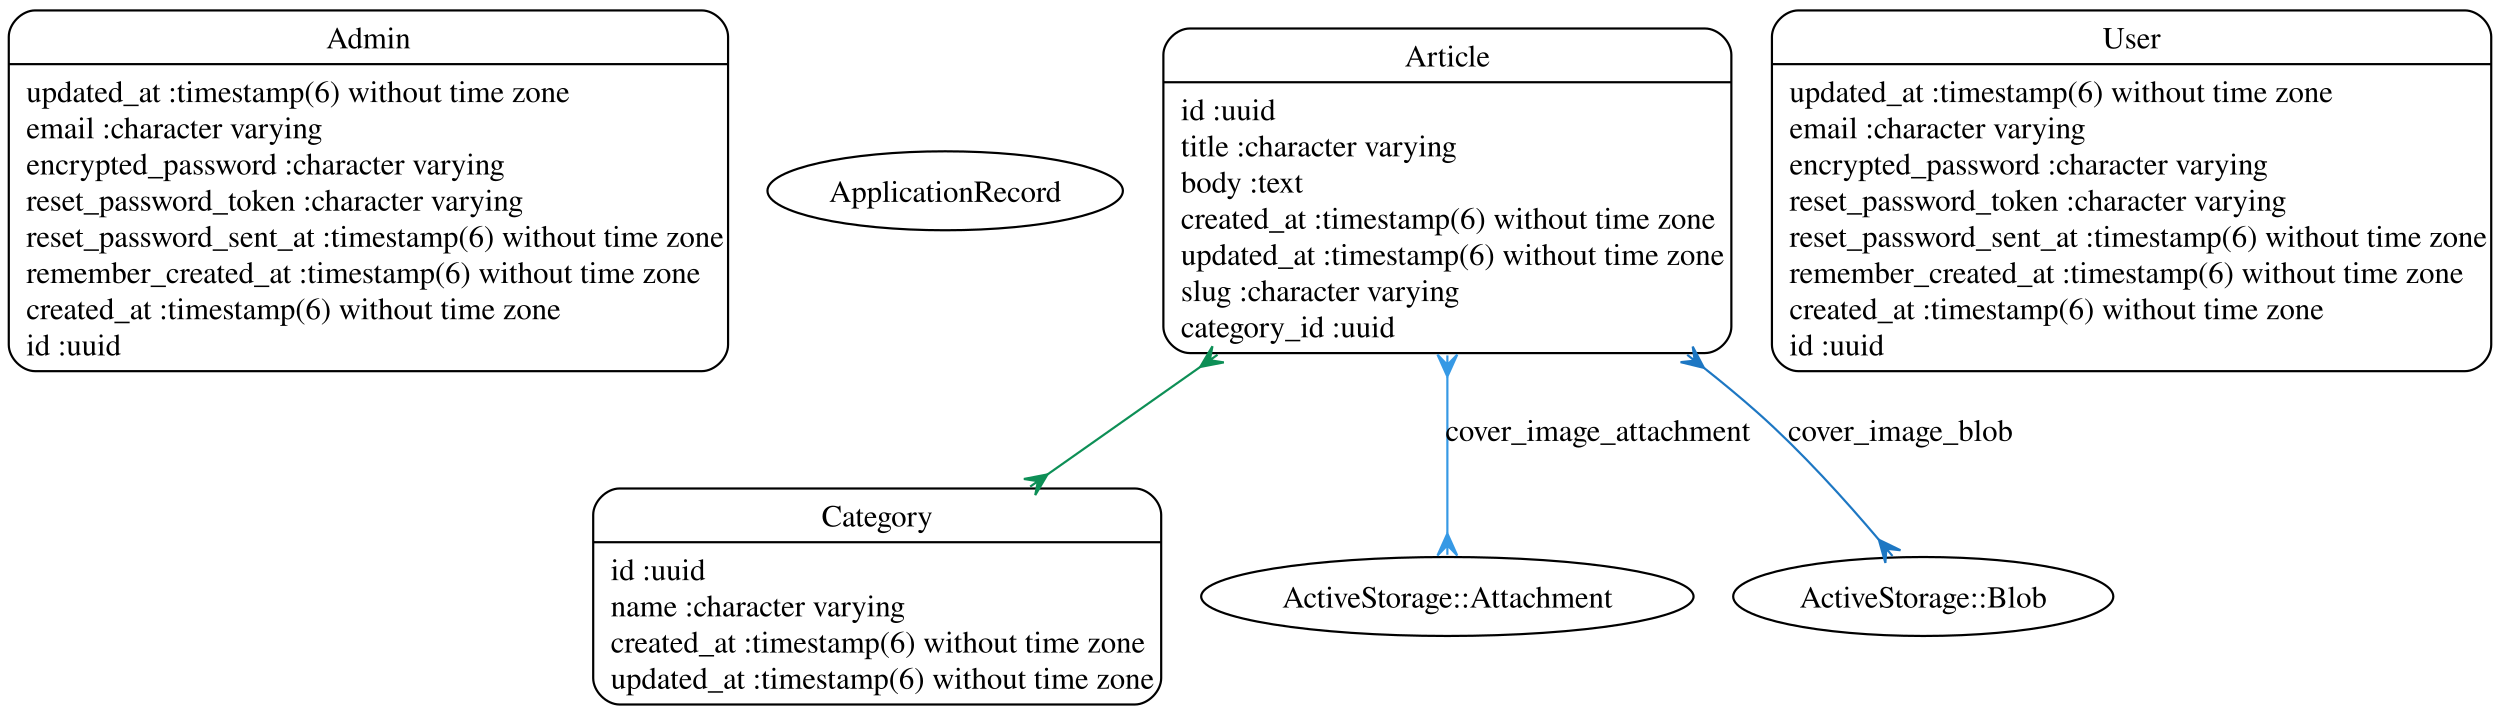
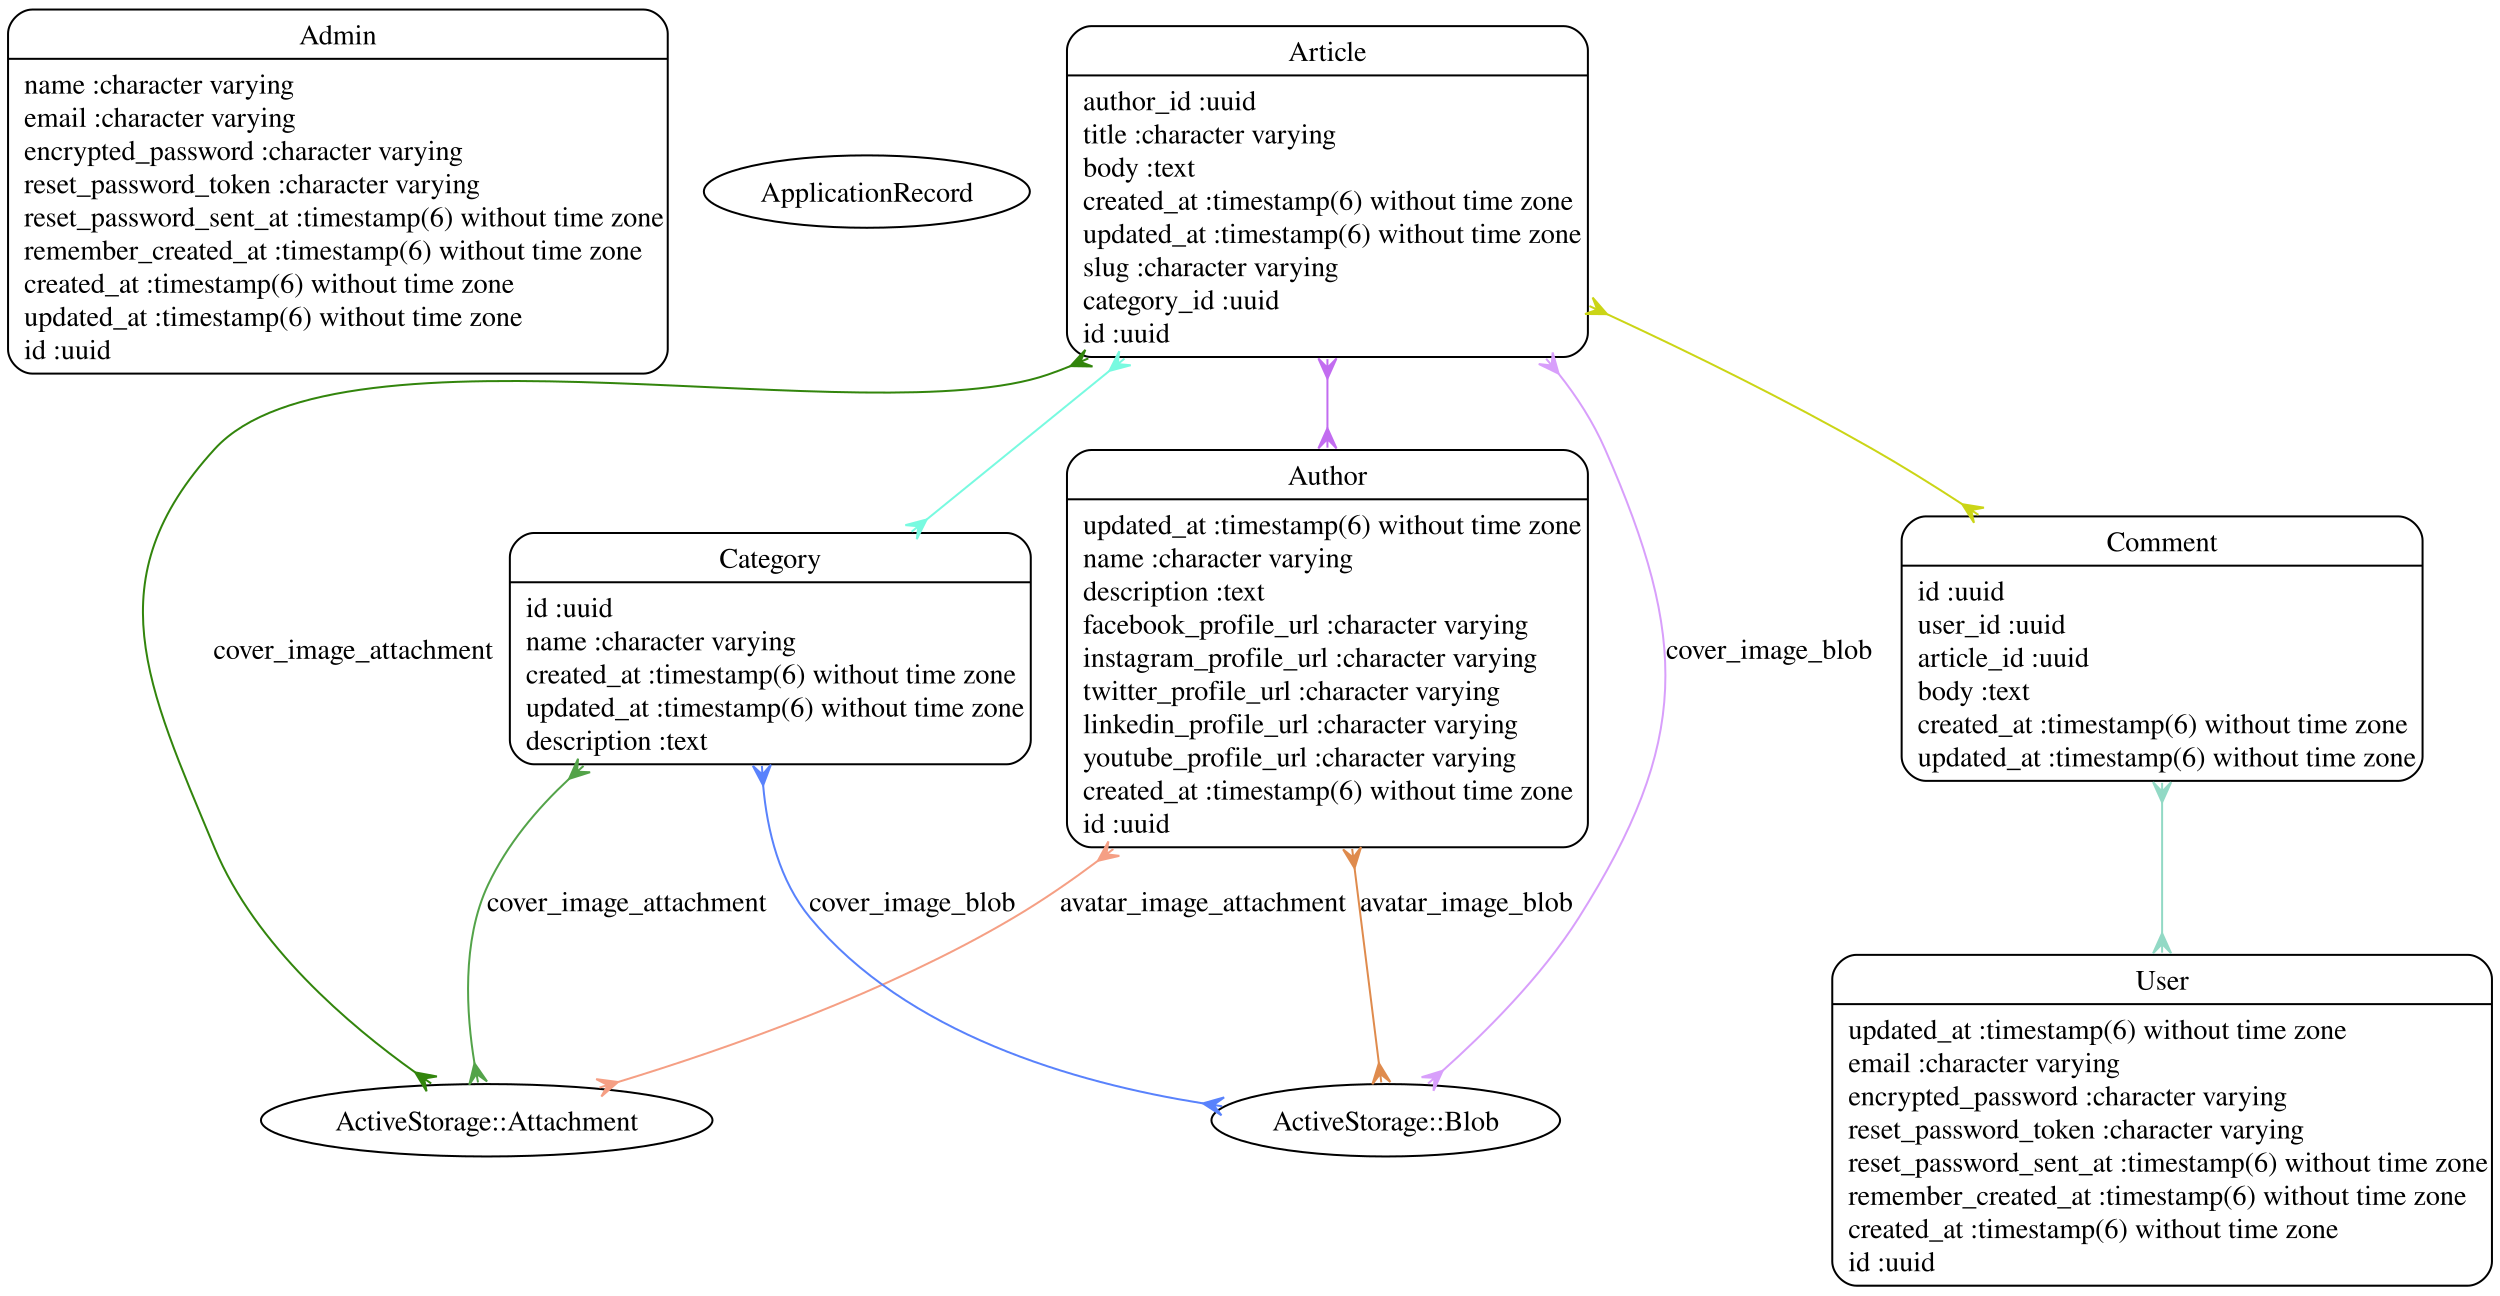
- <svg xmlns="http://www.w3.org/2000/svg" width="1140pt" height="326pt" viewBox="0.00 0.00 1140.00 325.50">
-   <g id="graph0" class="graph" transform="scale(1 1) rotate(0) translate(4 321.5)">
-     <polygon fill="none" stroke="none" points="-4,4 -4,-321.5 1136,-321.5 1136,4 -4,4" />
+ <svg xmlns="http://www.w3.org/2000/svg" width="1243pt" height="644pt" viewBox="0.00 0.00 1243.00 643.50">
+   <g id="graph0" class="graph" transform="scale(1 1) rotate(0) translate(4 639.5)">
+     <polygon fill="none" stroke="none" points="-4,4 -4,-639.5 1239,-639.5 1239,4 -4,4" />
    <g id="node1" class="node">
-       <path fill="none" stroke="black" d="M12,-152.5C12,-152.5 316,-152.5 316,-152.5 322,-152.5 328,-158.5 328,-164.5 328,-164.5 328,-305 328,-305 328,-311 322,-317 316,-317 316,-317 12,-317 12,-317 6,-317 0,-311 0,-305 0,-305 0,-164.5 0,-164.5 0,-158.5 6,-152.5 12,-152.5" />
-       <text text-anchor="middle" x="164" y="-299.7" font-family="Times,serif" font-size="14.00">Admin</text>
-       <polyline fill="none" stroke="black" points="0,-292.5 328,-292.5" />
-       <text text-anchor="start" x="8" y="-275.2" font-family="Times,serif" font-size="14.00">updated_at :timestamp(6) without time zone</text>
-       <text text-anchor="start" x="8" y="-258.7" font-family="Times,serif" font-size="14.00">email :character varying</text>
-       <text text-anchor="start" x="8" y="-242.2" font-family="Times,serif" font-size="14.00">encrypted_password :character varying</text>
-       <text text-anchor="start" x="8" y="-225.7" font-family="Times,serif" font-size="14.00">reset_password_token :character varying</text>
-       <text text-anchor="start" x="8" y="-209.2" font-family="Times,serif" font-size="14.00">reset_password_sent_at :timestamp(6) without time zone</text>
-       <text text-anchor="start" x="8" y="-192.7" font-family="Times,serif" font-size="14.00">remember_created_at :timestamp(6) without time zone</text>
-       <text text-anchor="start" x="8" y="-176.2" font-family="Times,serif" font-size="14.00">created_at :timestamp(6) without time zone</text>
-       <text text-anchor="start" x="8" y="-159.7" font-family="Times,serif" font-size="14.00">id :uuid</text>
+       <path fill="none" stroke="black" d="M12,-454C12,-454 316,-454 316,-454 322,-454 328,-460 328,-466 328,-466 328,-623 328,-623 328,-629 322,-635 316,-635 316,-635 12,-635 12,-635 6,-635 0,-629 0,-623 0,-623 0,-466 0,-466 0,-460 6,-454 12,-454" />
+       <text text-anchor="middle" x="164" y="-617.7" font-family="Times,serif" font-size="14.00">Admin</text>
+       <polyline fill="none" stroke="black" points="0,-610.5 328,-610.5" />
+       <text text-anchor="start" x="8" y="-593.2" font-family="Times,serif" font-size="14.00">name :character varying</text>
+       <text text-anchor="start" x="8" y="-576.7" font-family="Times,serif" font-size="14.00">email :character varying</text>
+       <text text-anchor="start" x="8" y="-560.2" font-family="Times,serif" font-size="14.00">encrypted_password :character varying</text>
+       <text text-anchor="start" x="8" y="-543.7" font-family="Times,serif" font-size="14.00">reset_password_token :character varying</text>
+       <text text-anchor="start" x="8" y="-527.2" font-family="Times,serif" font-size="14.00">reset_password_sent_at :timestamp(6) without time zone</text>
+       <text text-anchor="start" x="8" y="-510.7" font-family="Times,serif" font-size="14.00">remember_created_at :timestamp(6) without time zone</text>
+       <text text-anchor="start" x="8" y="-494.2" font-family="Times,serif" font-size="14.00">created_at :timestamp(6) without time zone</text>
+       <text text-anchor="start" x="8" y="-477.7" font-family="Times,serif" font-size="14.00">updated_at :timestamp(6) without time zone</text>
+       <text text-anchor="start" x="8" y="-461.2" font-family="Times,serif" font-size="14.00">id :uuid</text>
    </g>
    <g id="node2" class="node">
-       <ellipse fill="none" stroke="black" cx="427" cy="-234.75" rx="81.04" ry="18" />
-       <text text-anchor="middle" x="427" y="-229.7" font-family="Times,serif" font-size="14.00">ApplicationRecord</text>
+       <ellipse fill="none" stroke="black" cx="427" cy="-544.5" rx="81.04" ry="18" />
+       <text text-anchor="middle" x="427" y="-539.45" font-family="Times,serif" font-size="14.00">ApplicationRecord</text>
    </g>
    <g id="node3" class="node">
-       <path fill="none" stroke="black" d="M538.5,-160.75C538.5,-160.75 773.5,-160.75 773.5,-160.75 779.5,-160.75 785.5,-166.75 785.5,-172.75 785.5,-172.75 785.5,-296.75 785.5,-296.75 785.5,-302.75 779.5,-308.75 773.5,-308.75 773.5,-308.75 538.5,-308.75 538.5,-308.75 532.5,-308.75 526.5,-302.75 526.5,-296.75 526.5,-296.75 526.5,-172.75 526.5,-172.75 526.5,-166.75 532.5,-160.75 538.5,-160.75" />
-       <text text-anchor="middle" x="656" y="-291.45" font-family="Times,serif" font-size="14.00">Article</text>
-       <polyline fill="none" stroke="black" points="526.5,-284.25 785.5,-284.25" />
-       <text text-anchor="start" x="534.5" y="-266.95" font-family="Times,serif" font-size="14.00">id :uuid</text>
-       <text text-anchor="start" x="534.5" y="-250.45" font-family="Times,serif" font-size="14.00">title :character varying</text>
-       <text text-anchor="start" x="534.5" y="-233.95" font-family="Times,serif" font-size="14.00">body :text</text>
-       <text text-anchor="start" x="534.5" y="-217.45" font-family="Times,serif" font-size="14.00">created_at :timestamp(6) without time zone</text>
-       <text text-anchor="start" x="534.5" y="-200.95" font-family="Times,serif" font-size="14.00">updated_at :timestamp(6) without time zone</text>
-       <text text-anchor="start" x="534.5" y="-184.45" font-family="Times,serif" font-size="14.00">slug :character varying</text>
-       <text text-anchor="start" x="534.5" y="-167.95" font-family="Times,serif" font-size="14.00">category_id :uuid</text>
+       <path fill="none" stroke="black" d="M538.5,-462.25C538.5,-462.25 773.5,-462.25 773.5,-462.25 779.5,-462.25 785.5,-468.25 785.5,-474.25 785.5,-474.25 785.5,-614.75 785.5,-614.75 785.5,-620.75 779.5,-626.75 773.5,-626.75 773.5,-626.75 538.5,-626.75 538.5,-626.75 532.5,-626.75 526.5,-620.75 526.5,-614.75 526.5,-614.75 526.5,-474.25 526.5,-474.25 526.5,-468.25 532.5,-462.25 538.5,-462.25" />
+       <text text-anchor="middle" x="656" y="-609.45" font-family="Times,serif" font-size="14.00">Article</text>
+       <polyline fill="none" stroke="black" points="526.5,-602.25 785.5,-602.25" />
+       <text text-anchor="start" x="534.5" y="-584.95" font-family="Times,serif" font-size="14.00">author_id :uuid</text>
+       <text text-anchor="start" x="534.5" y="-568.45" font-family="Times,serif" font-size="14.00">title :character varying</text>
+       <text text-anchor="start" x="534.5" y="-551.95" font-family="Times,serif" font-size="14.00">body :text</text>
+       <text text-anchor="start" x="534.5" y="-535.45" font-family="Times,serif" font-size="14.00">created_at :timestamp(6) without time zone</text>
+       <text text-anchor="start" x="534.5" y="-518.95" font-family="Times,serif" font-size="14.00">updated_at :timestamp(6) without time zone</text>
+       <text text-anchor="start" x="534.5" y="-502.45" font-family="Times,serif" font-size="14.00">slug :character varying</text>
+       <text text-anchor="start" x="534.5" y="-485.95" font-family="Times,serif" font-size="14.00">category_id :uuid</text>
+       <text text-anchor="start" x="534.5" y="-469.45" font-family="Times,serif" font-size="14.00">id :uuid</text>
    </g>
    <g id="node4" class="node">
-       <path fill="none" stroke="black" d="M278.5,-0.5C278.5,-0.5 513.5,-0.5 513.5,-0.5 519.5,-0.5 525.5,-6.5 525.5,-12.5 525.5,-12.5 525.5,-87 525.5,-87 525.5,-93 519.5,-99 513.5,-99 513.5,-99 278.5,-99 278.5,-99 272.5,-99 266.5,-93 266.5,-87 266.5,-87 266.5,-12.5 266.5,-12.5 266.5,-6.5 272.5,-0.5 278.5,-0.5" />
-       <text text-anchor="middle" x="396" y="-81.7" font-family="Times,serif" font-size="14.00">Category</text>
-       <polyline fill="none" stroke="black" points="266.5,-74.5 525.5,-74.5" />
-       <text text-anchor="start" x="274.5" y="-57.2" font-family="Times,serif" font-size="14.00">id :uuid</text>
-       <text text-anchor="start" x="274.5" y="-40.7" font-family="Times,serif" font-size="14.00">name :character varying</text>
-       <text text-anchor="start" x="274.5" y="-24.2" font-family="Times,serif" font-size="14.00">created_at :timestamp(6) without time zone</text>
-       <text text-anchor="start" x="274.5" y="-7.7" font-family="Times,serif" font-size="14.00">updated_at :timestamp(6) without time zone</text>
+       <path fill="none" stroke="black" d="M538.5,-218.5C538.5,-218.5 773.5,-218.5 773.5,-218.5 779.5,-218.5 785.5,-224.5 785.5,-230.5 785.5,-230.5 785.5,-404 785.5,-404 785.5,-410 779.5,-416 773.5,-416 773.5,-416 538.5,-416 538.5,-416 532.5,-416 526.5,-410 526.5,-404 526.5,-404 526.5,-230.5 526.5,-230.5 526.5,-224.5 532.5,-218.5 538.5,-218.5" />
+       <text text-anchor="middle" x="656" y="-398.7" font-family="Times,serif" font-size="14.00">Author</text>
+       <polyline fill="none" stroke="black" points="526.5,-391.5 785.5,-391.5" />
+       <text text-anchor="start" x="534.5" y="-374.2" font-family="Times,serif" font-size="14.00">updated_at :timestamp(6) without time zone</text>
+       <text text-anchor="start" x="534.5" y="-357.7" font-family="Times,serif" font-size="14.00">name :character varying</text>
+       <text text-anchor="start" x="534.5" y="-341.2" font-family="Times,serif" font-size="14.00">description :text</text>
+       <text text-anchor="start" x="534.5" y="-324.7" font-family="Times,serif" font-size="14.00">facebook_profile_url :character varying</text>
+       <text text-anchor="start" x="534.5" y="-308.2" font-family="Times,serif" font-size="14.00">instagram_profile_url :character varying</text>
+       <text text-anchor="start" x="534.5" y="-291.7" font-family="Times,serif" font-size="14.00">twitter_profile_url :character varying</text>
+       <text text-anchor="start" x="534.5" y="-275.2" font-family="Times,serif" font-size="14.00">linkedin_profile_url :character varying</text>
+       <text text-anchor="start" x="534.5" y="-258.7" font-family="Times,serif" font-size="14.00">youtube_profile_url :character varying</text>
+       <text text-anchor="start" x="534.5" y="-242.2" font-family="Times,serif" font-size="14.00">created_at :timestamp(6) without time zone</text>
+       <text text-anchor="start" x="534.5" y="-225.7" font-family="Times,serif" font-size="14.00">id :uuid</text>
+     </g>
+     <g id="edge2" class="edge">
+       <path fill="none" stroke="#c26cf0" d="M656,-451.74C656,-443.48 656,-435.07 656,-426.69" />
+       <polygon fill="#c26cf0" stroke="#c26cf0" points="656,-451.53 651.5,-461.53 656,-456.86 656,-461.19 656,-461.19 656,-461.19 656,-456.86 660.5,-461.53 656,-451.53" />
+       <polygon fill="#c26cf0" stroke="#c26cf0" points="656,-426.82 660.5,-416.82 656,-421.49 656,-417.16 656,-417.16 656,-417.16 656,-421.49 651.5,-416.82 656,-426.82" />
+     </g>
+     <g id="node5" class="node">
+       <path fill="none" stroke="black" d="M261.5,-259.75C261.5,-259.75 496.5,-259.75 496.5,-259.75 502.5,-259.75 508.5,-265.75 508.5,-271.75 508.5,-271.75 508.5,-362.75 508.5,-362.75 508.5,-368.75 502.5,-374.75 496.5,-374.75 496.5,-374.75 261.5,-374.75 261.5,-374.75 255.5,-374.75 249.5,-368.75 249.5,-362.75 249.5,-362.75 249.5,-271.75 249.5,-271.75 249.5,-265.75 255.5,-259.75 261.5,-259.75" />
+       <text text-anchor="middle" x="379" y="-357.45" font-family="Times,serif" font-size="14.00">Category</text>
+       <polyline fill="none" stroke="black" points="249.5,-350.25 508.5,-350.25" />
+       <text text-anchor="start" x="257.5" y="-332.95" font-family="Times,serif" font-size="14.00">id :uuid</text>
+       <text text-anchor="start" x="257.5" y="-316.45" font-family="Times,serif" font-size="14.00">name :character varying</text>
+       <text text-anchor="start" x="257.5" y="-299.95" font-family="Times,serif" font-size="14.00">created_at :timestamp(6) without time zone</text>
+       <text text-anchor="start" x="257.5" y="-283.45" font-family="Times,serif" font-size="14.00">updated_at :timestamp(6) without time zone</text>
+       <text text-anchor="start" x="257.5" y="-266.95" font-family="Times,serif" font-size="14.00">description :text</text>
    </g>
    <g id="edge1" class="edge">
-       <path fill="none" stroke="#0d8f56" d="M543.52,-154.58C519.91,-137.96 495.51,-120.79 473.51,-105.31" />
-       <polygon fill="#0d8f56" stroke="#0d8f56" points="543.3,-154.42 548.88,-163.86 547.66,-157.49 551.2,-159.99 551.2,-159.99 551.2,-159.99 547.66,-157.49 554.06,-156.5 543.3,-154.42" />
-       <polygon fill="#0d8f56" stroke="#0d8f56" points="473.66,-105.41 468.07,-95.98 469.3,-102.34 465.76,-99.85 465.76,-99.85 465.76,-99.85 469.3,-102.34 462.89,-103.34 473.66,-105.41" />
+       <path fill="none" stroke="#78fae0" d="M547.66,-455.4C517.25,-430.67 484.8,-404.28 456.57,-381.33" />
+       <polygon fill="#78fae0" stroke="#78fae0" points="547.59,-455.34 552.51,-465.14 551.73,-458.71 555.09,-461.44 555.09,-461.44 555.09,-461.44 551.73,-458.71 558.18,-458.16 547.59,-455.34" />
+       <polygon fill="#78fae0" stroke="#78fae0" points="456.74,-381.47 451.82,-371.67 452.6,-378.1 449.24,-375.37 449.24,-375.37 449.24,-375.37 452.6,-378.1 446.14,-378.65 456.74,-381.47" />
    </g>
    <g id="node6" class="node">
-       <ellipse fill="none" stroke="black" cx="656" cy="-49.75" rx="112.26" ry="18" />
-       <text text-anchor="middle" x="656" y="-44.7" font-family="Times,serif" font-size="14.00">ActiveStorage::Attachment</text>
+       <path fill="none" stroke="black" d="M953.5,-251.5C953.5,-251.5 1188.5,-251.5 1188.5,-251.5 1194.5,-251.5 1200.5,-257.5 1200.5,-263.5 1200.5,-263.5 1200.5,-371 1200.5,-371 1200.5,-377 1194.5,-383 1188.5,-383 1188.5,-383 953.5,-383 953.5,-383 947.5,-383 941.5,-377 941.5,-371 941.5,-371 941.5,-263.5 941.5,-263.5 941.5,-257.5 947.5,-251.5 953.5,-251.5" />
+       <text text-anchor="middle" x="1071" y="-365.7" font-family="Times,serif" font-size="14.00">Comment</text>
+       <polyline fill="none" stroke="black" points="941.5,-358.5 1200.5,-358.5" />
+       <text text-anchor="start" x="949.5" y="-341.2" font-family="Times,serif" font-size="14.00">id :uuid</text>
+       <text text-anchor="start" x="949.5" y="-324.7" font-family="Times,serif" font-size="14.00">user_id :uuid</text>
+       <text text-anchor="start" x="949.5" y="-308.2" font-family="Times,serif" font-size="14.00">article_id :uuid</text>
+       <text text-anchor="start" x="949.5" y="-291.7" font-family="Times,serif" font-size="14.00">body :text</text>
+       <text text-anchor="start" x="949.5" y="-275.2" font-family="Times,serif" font-size="14.00">created_at :timestamp(6) without time zone</text>
+       <text text-anchor="start" x="949.5" y="-258.7" font-family="Times,serif" font-size="14.00">updated_at :timestamp(6) without time zone</text>
    </g>
-     <g id="edge2" class="edge">
-       <path fill="none" stroke="#3699e5" d="M656,-149.98C656,-124.22 656,-97.63 656,-78.47" />
-       <polygon fill="#3699e5" stroke="#3699e5" points="656,-150.04 651.5,-160.04 656,-155.37 656,-159.7 656,-159.7 656,-159.7 656,-155.37 660.5,-160.04 656,-150.04" />
-       <polygon fill="#3699e5" stroke="#3699e5" points="656,-78.44 660.5,-68.44 656,-73.11 656,-68.77 656,-68.77 656,-68.77 656,-73.11 651.5,-68.44 656,-78.44" />
-       <text text-anchor="middle" x="724.62" y="-120.7" font-family="Times,serif" font-size="14.00">cover_image_attachment</text>
+     <g id="edge3" class="edge">
+       <path fill="none" stroke="#cbd516" d="M795.07,-483.53C838.09,-463.6 885.17,-440.37 927,-416.5 941.72,-408.1 956.9,-398.67 971.62,-389.07" />
+       <polygon fill="#cbd516" stroke="#cbd516" points="795.05,-483.54 784.08,-483.64 790.2,-485.77 786.27,-487.59 786.27,-487.59 786.27,-487.59 790.2,-485.77 787.85,-491.81 795.05,-483.54" />
+       <polygon fill="#cbd516" stroke="#cbd516" points="971.6,-389.08 982.42,-387.34 976.05,-386.15 979.67,-383.77 979.67,-383.77 979.67,-383.77 976.05,-386.15 977.47,-379.83 971.6,-389.08" />
+     </g>
+     <g id="node8" class="node">
+       <ellipse fill="none" stroke="black" cx="238" cy="-82.75" rx="112.26" ry="18" />
+       <text text-anchor="middle" x="238" y="-77.7" font-family="Times,serif" font-size="14.00">ActiveStorage::Attachment</text>
+     </g>
+     <g id="edge4" class="edge">
+       <path fill="none" stroke="#32850c" d="M528.36,-457.78C524.58,-456.24 520.79,-454.81 517,-453.5 429.62,-423.39 165.13,-484.7 102.75,-416.5 43.21,-351.4 68.84,-299.44 102.75,-218 122.83,-169.78 169.59,-129.97 202.48,-106.54" />
+       <polygon fill="#32850c" stroke="#32850c" points="528.23,-457.72 535.63,-465.81 533.13,-459.83 537.11,-461.54 537.11,-461.54 537.11,-461.54 533.13,-459.83 539.19,-457.54 528.23,-457.72" />
+       <polygon fill="#32850c" stroke="#32850c" points="202.45,-106.56 213.23,-104.54 206.83,-103.51 210.39,-101.04 210.39,-101.04 210.39,-101.04 206.83,-103.51 208.09,-97.16 202.45,-106.56" />
+       <text text-anchor="middle" x="171.62" y="-312.2" font-family="Times,serif" font-size="14.00">cover_image_attachment</text>
+     </g>
+     <g id="node9" class="node">
+       <ellipse fill="none" stroke="black" cx="685" cy="-82.75" rx="86.67" ry="18" />
+       <text text-anchor="middle" x="685" y="-77.7" font-family="Times,serif" font-size="14.00">ActiveStorage::Blob</text>
+     </g>
+     <g id="edge5" class="edge">
+       <path fill="none" stroke="#d89ffb" d="M770.9,-453.99C780.14,-442.37 788.15,-429.82 794,-416.5 835.67,-321.52 836.38,-271.19 781,-183.5 762.45,-154.13 734.25,-126.13 713.2,-107.31" />
+       <polygon fill="#d89ffb" stroke="#d89ffb" points="770.94,-453.96 761.08,-458.76 767.52,-458.05 764.75,-461.38 764.75,-461.38 764.75,-461.38 767.52,-458.05 767.99,-464.52 770.94,-453.96" />
+       <polygon fill="#d89ffb" stroke="#d89ffb" points="713.29,-107.38 708.74,-97.4 709.28,-103.86 706.02,-101.01 706.02,-101.01 706.02,-101.01 709.28,-103.86 702.8,-104.17 713.29,-107.38" />
+       <text text-anchor="middle" x="875.62" y="-312.2" font-family="Times,serif" font-size="14.00">cover_image_blob</text>
+     </g>
+     <g id="edge6" class="edge">
+       <path fill="none" stroke="#f59f84" d="M542.07,-211.9C528.37,-201.62 514.2,-191.9 500,-183.5 437.21,-146.33 358.11,-118.49 303.33,-101.79" />
+       <polygon fill="#f59f84" stroke="#f59f84" points="541.86,-211.74 547.08,-221.39 546.1,-214.98 549.54,-217.61 549.54,-217.61 549.54,-217.61 546.1,-214.98 552.54,-214.23 541.86,-211.74" />
+       <polygon fill="#f59f84" stroke="#f59f84" points="303.3,-101.78 295.01,-94.59 298.19,-100.25 294.04,-99 294.04,-99 294.04,-99 298.19,-100.25 292.42,-103.21 303.3,-101.78" />
+       <text text-anchor="middle" x="594.12" y="-186.7" font-family="Times,serif" font-size="14.00">avatar_image_attachment</text>
+     </g>
+     <g id="edge7" class="edge">
+       <path fill="none" stroke="#df8b4d" d="M669.49,-208.12C673.97,-172.2 678.58,-135.25 681.59,-111.06" />
+       <polygon fill="#df8b4d" stroke="#df8b4d" points="669.49,-208.07 663.79,-217.43 668.83,-213.36 668.3,-217.66 668.3,-217.66 668.3,-217.66 668.83,-213.36 672.72,-218.55 669.49,-208.07" />
+       <polygon fill="#df8b4d" stroke="#df8b4d" points="681.58,-111.15 687.29,-101.78 682.24,-105.85 682.78,-101.56 682.78,-101.56 682.78,-101.56 682.24,-105.85 678.36,-100.67 681.58,-111.15" />
+       <text text-anchor="middle" x="725.12" y="-186.7" font-family="Times,serif" font-size="14.00">avatar_image_blob</text>
+     </g>
+     <g id="edge8" class="edge">
+       <path fill="none" stroke="#53a349" d="M279.05,-252.59C262.75,-237.44 248.15,-219.83 238.75,-200 225.42,-171.88 227.88,-135.46 231.94,-110.94" />
+       <polygon fill="#53a349" stroke="#53a349" points="278.94,-252.5 283.4,-262.51 282.91,-256.05 286.14,-258.94 286.14,-258.94 286.14,-258.94 282.91,-256.05 289.39,-255.8 278.94,-252.5" />
+       <polygon fill="#53a349" stroke="#53a349" points="231.91,-111.07 238.16,-102.06 232.89,-105.82 233.68,-101.56 233.68,-101.56 233.68,-101.56 232.89,-105.82 229.31,-100.41 231.91,-111.07" />
+       <text text-anchor="middle" x="307.62" y="-186.7" font-family="Times,serif" font-size="14.00">cover_image_attachment</text>
+     </g>
+     <g id="edge9" class="edge">
+       <path fill="none" stroke="#5982fc" d="M375.42,-249.45C377.44,-226.35 383.67,-201.71 398.75,-183.5 446.54,-125.78 529.72,-101.41 594.14,-91.15" />
+       <polygon fill="#5982fc" stroke="#5982fc" points="375.43,-249.27 370.31,-258.96 375.09,-254.59 374.82,-258.91 374.82,-258.91 374.82,-258.91 375.09,-254.59 379.29,-259.53 375.43,-249.27" />
+       <polygon fill="#5982fc" stroke="#5982fc" points="594.09,-91.16 604.64,-94.12 599.36,-90.36 603.64,-89.72 603.64,-89.72 603.64,-89.72 599.36,-90.36 603.31,-85.22 594.09,-91.16" />
+       <text text-anchor="middle" x="449.62" y="-186.7" font-family="Times,serif" font-size="14.00">cover_image_blob</text>
    </g>
    <g id="node7" class="node">
-       <ellipse fill="none" stroke="black" cx="873" cy="-49.75" rx="86.67" ry="18" />
-       <text text-anchor="middle" x="873" y="-44.7" font-family="Times,serif" font-size="14.00">ActiveStorage::Blob</text>
+       <path fill="none" stroke="black" d="M919,-0.5C919,-0.5 1223,-0.5 1223,-0.5 1229,-0.5 1235,-6.5 1235,-12.5 1235,-12.5 1235,-153 1235,-153 1235,-159 1229,-165 1223,-165 1223,-165 919,-165 919,-165 913,-165 907,-159 907,-153 907,-153 907,-12.5 907,-12.5 907,-6.5 913,-0.5 919,-0.5" />
+       <text text-anchor="middle" x="1071" y="-147.7" font-family="Times,serif" font-size="14.00">User</text>
+       <polyline fill="none" stroke="black" points="907,-140.5 1235,-140.5" />
+       <text text-anchor="start" x="915" y="-123.2" font-family="Times,serif" font-size="14.00">updated_at :timestamp(6) without time zone</text>
+       <text text-anchor="start" x="915" y="-106.7" font-family="Times,serif" font-size="14.00">email :character varying</text>
+       <text text-anchor="start" x="915" y="-90.2" font-family="Times,serif" font-size="14.00">encrypted_password :character varying</text>
+       <text text-anchor="start" x="915" y="-73.7" font-family="Times,serif" font-size="14.00">reset_password_token :character varying</text>
+       <text text-anchor="start" x="915" y="-57.2" font-family="Times,serif" font-size="14.00">reset_password_sent_at :timestamp(6) without time zone</text>
+       <text text-anchor="start" x="915" y="-40.7" font-family="Times,serif" font-size="14.00">remember_created_at :timestamp(6) without time zone</text>
+       <text text-anchor="start" x="915" y="-24.2" font-family="Times,serif" font-size="14.00">created_at :timestamp(6) without time zone</text>
+       <text text-anchor="start" x="915" y="-7.7" font-family="Times,serif" font-size="14.00">id :uuid</text>
    </g>
-     <g id="edge3" class="edge">
-       <path fill="none" stroke="#1d77c3" d="M772.88,-154.09C781.21,-147.5 789.33,-140.77 797,-134 817.42,-115.97 838.11,-92.93 852.73,-75.66" />
-       <polygon fill="#1d77c3" stroke="#1d77c3" points="772.99,-154.01 762.34,-156.61 768.79,-157.29 765.37,-159.95 765.37,-159.95 765.37,-159.95 768.79,-157.29 767.88,-163.71 772.99,-154.01" />
-       <polygon fill="#1d77c3" stroke="#1d77c3" points="852.77,-75.62 862.63,-70.84 856.19,-71.53 858.97,-68.21 858.97,-68.21 858.97,-68.21 856.19,-71.53 855.73,-65.06 852.77,-75.62" />
-       <text text-anchor="middle" x="862.62" y="-120.7" font-family="Times,serif" font-size="14.00">cover_image_blob</text>
-     </g>
-     <g id="node5" class="node">
-       <path fill="none" stroke="black" d="M816,-152.5C816,-152.5 1120,-152.5 1120,-152.5 1126,-152.5 1132,-158.5 1132,-164.5 1132,-164.5 1132,-305 1132,-305 1132,-311 1126,-317 1120,-317 1120,-317 816,-317 816,-317 810,-317 804,-311 804,-305 804,-305 804,-164.5 804,-164.5 804,-158.5 810,-152.5 816,-152.5" />
-       <text text-anchor="middle" x="968" y="-299.7" font-family="Times,serif" font-size="14.00">User</text>
-       <polyline fill="none" stroke="black" points="804,-292.5 1132,-292.5" />
-       <text text-anchor="start" x="812" y="-275.2" font-family="Times,serif" font-size="14.00">updated_at :timestamp(6) without time zone</text>
-       <text text-anchor="start" x="812" y="-258.7" font-family="Times,serif" font-size="14.00">email :character varying</text>
-       <text text-anchor="start" x="812" y="-242.2" font-family="Times,serif" font-size="14.00">encrypted_password :character varying</text>
-       <text text-anchor="start" x="812" y="-225.7" font-family="Times,serif" font-size="14.00">reset_password_token :character varying</text>
-       <text text-anchor="start" x="812" y="-209.2" font-family="Times,serif" font-size="14.00">reset_password_sent_at :timestamp(6) without time zone</text>
-       <text text-anchor="start" x="812" y="-192.7" font-family="Times,serif" font-size="14.00">remember_created_at :timestamp(6) without time zone</text>
-       <text text-anchor="start" x="812" y="-176.2" font-family="Times,serif" font-size="14.00">created_at :timestamp(6) without time zone</text>
-       <text text-anchor="start" x="812" y="-159.7" font-family="Times,serif" font-size="14.00">id :uuid</text>
+     <g id="edge10" class="edge">
+       <path fill="none" stroke="#92d9c5" d="M1071,-241.01C1071,-220.16 1071,-197.29 1071,-175.61" />
+       <polygon fill="#92d9c5" stroke="#92d9c5" points="1071,-240.84 1066.5,-250.84 1071,-246.18 1071,-250.51 1071,-250.51 1071,-250.51 1071,-246.18 1075.5,-250.84 1071,-240.84" />
+       <polygon fill="#92d9c5" stroke="#92d9c5" points="1071,-175.75 1075.5,-165.75 1071,-170.41 1071,-166.08 1071,-166.08 1071,-166.08 1071,-170.41 1066.5,-165.75 1071,-175.75" />
    </g>
  </g>
</svg>
